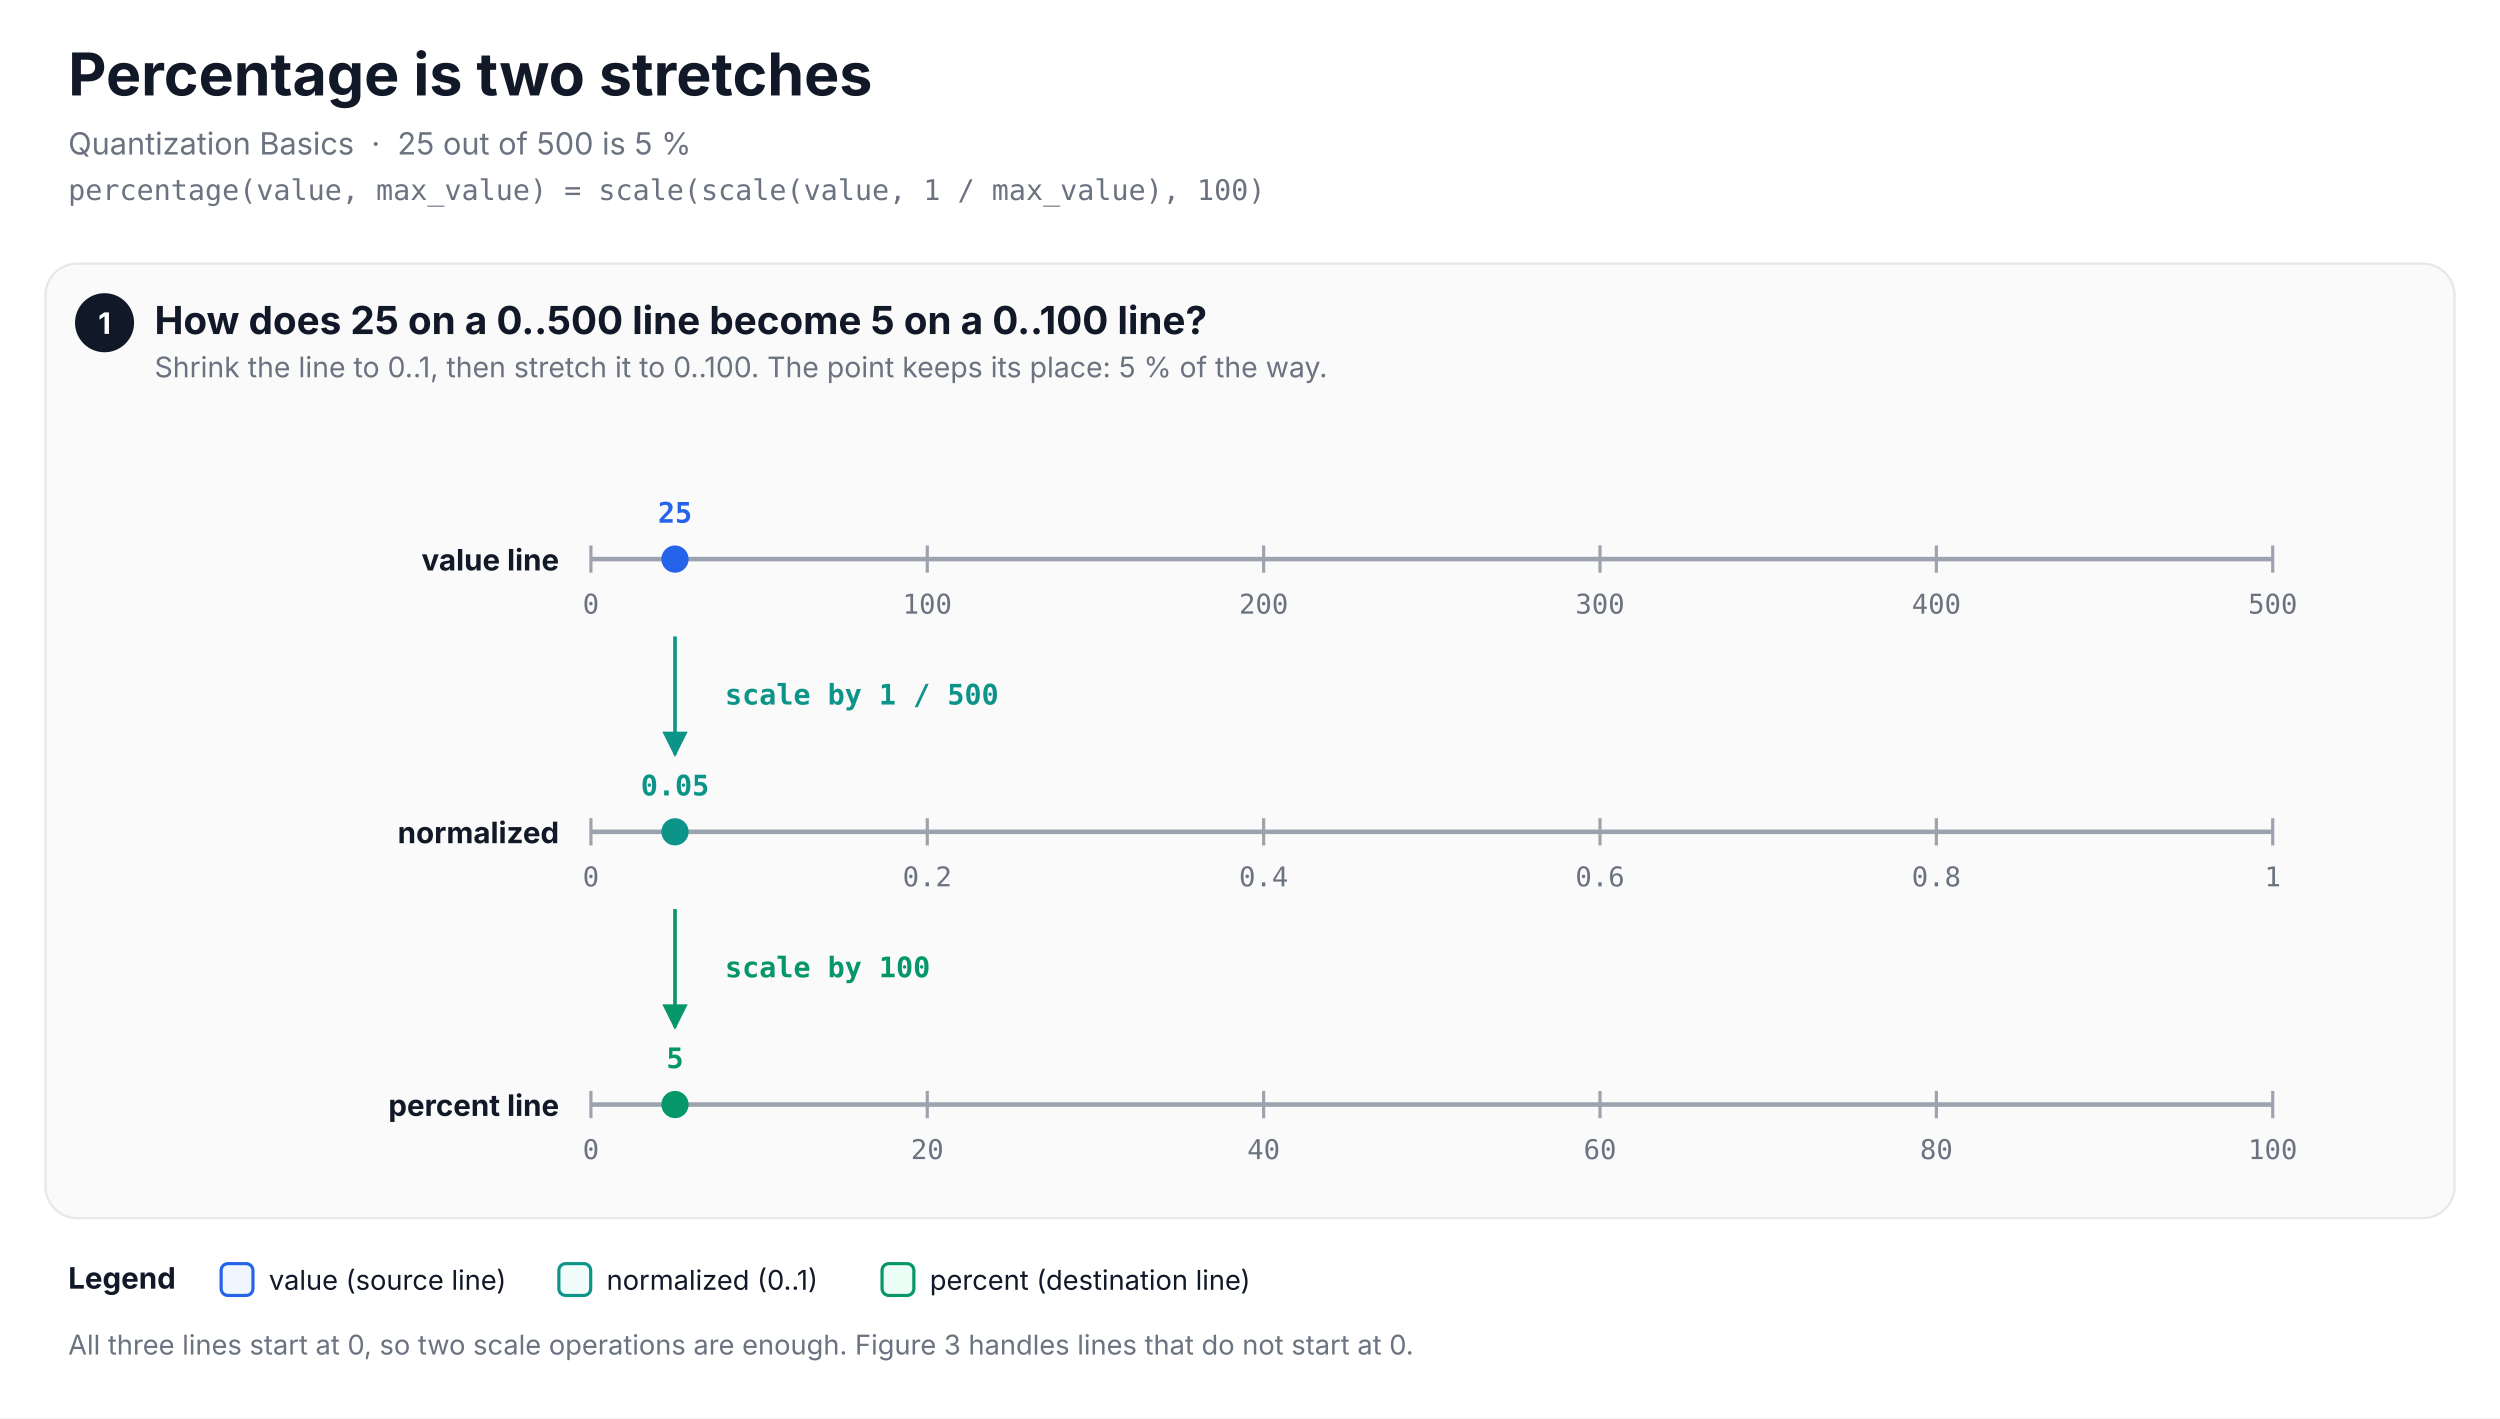
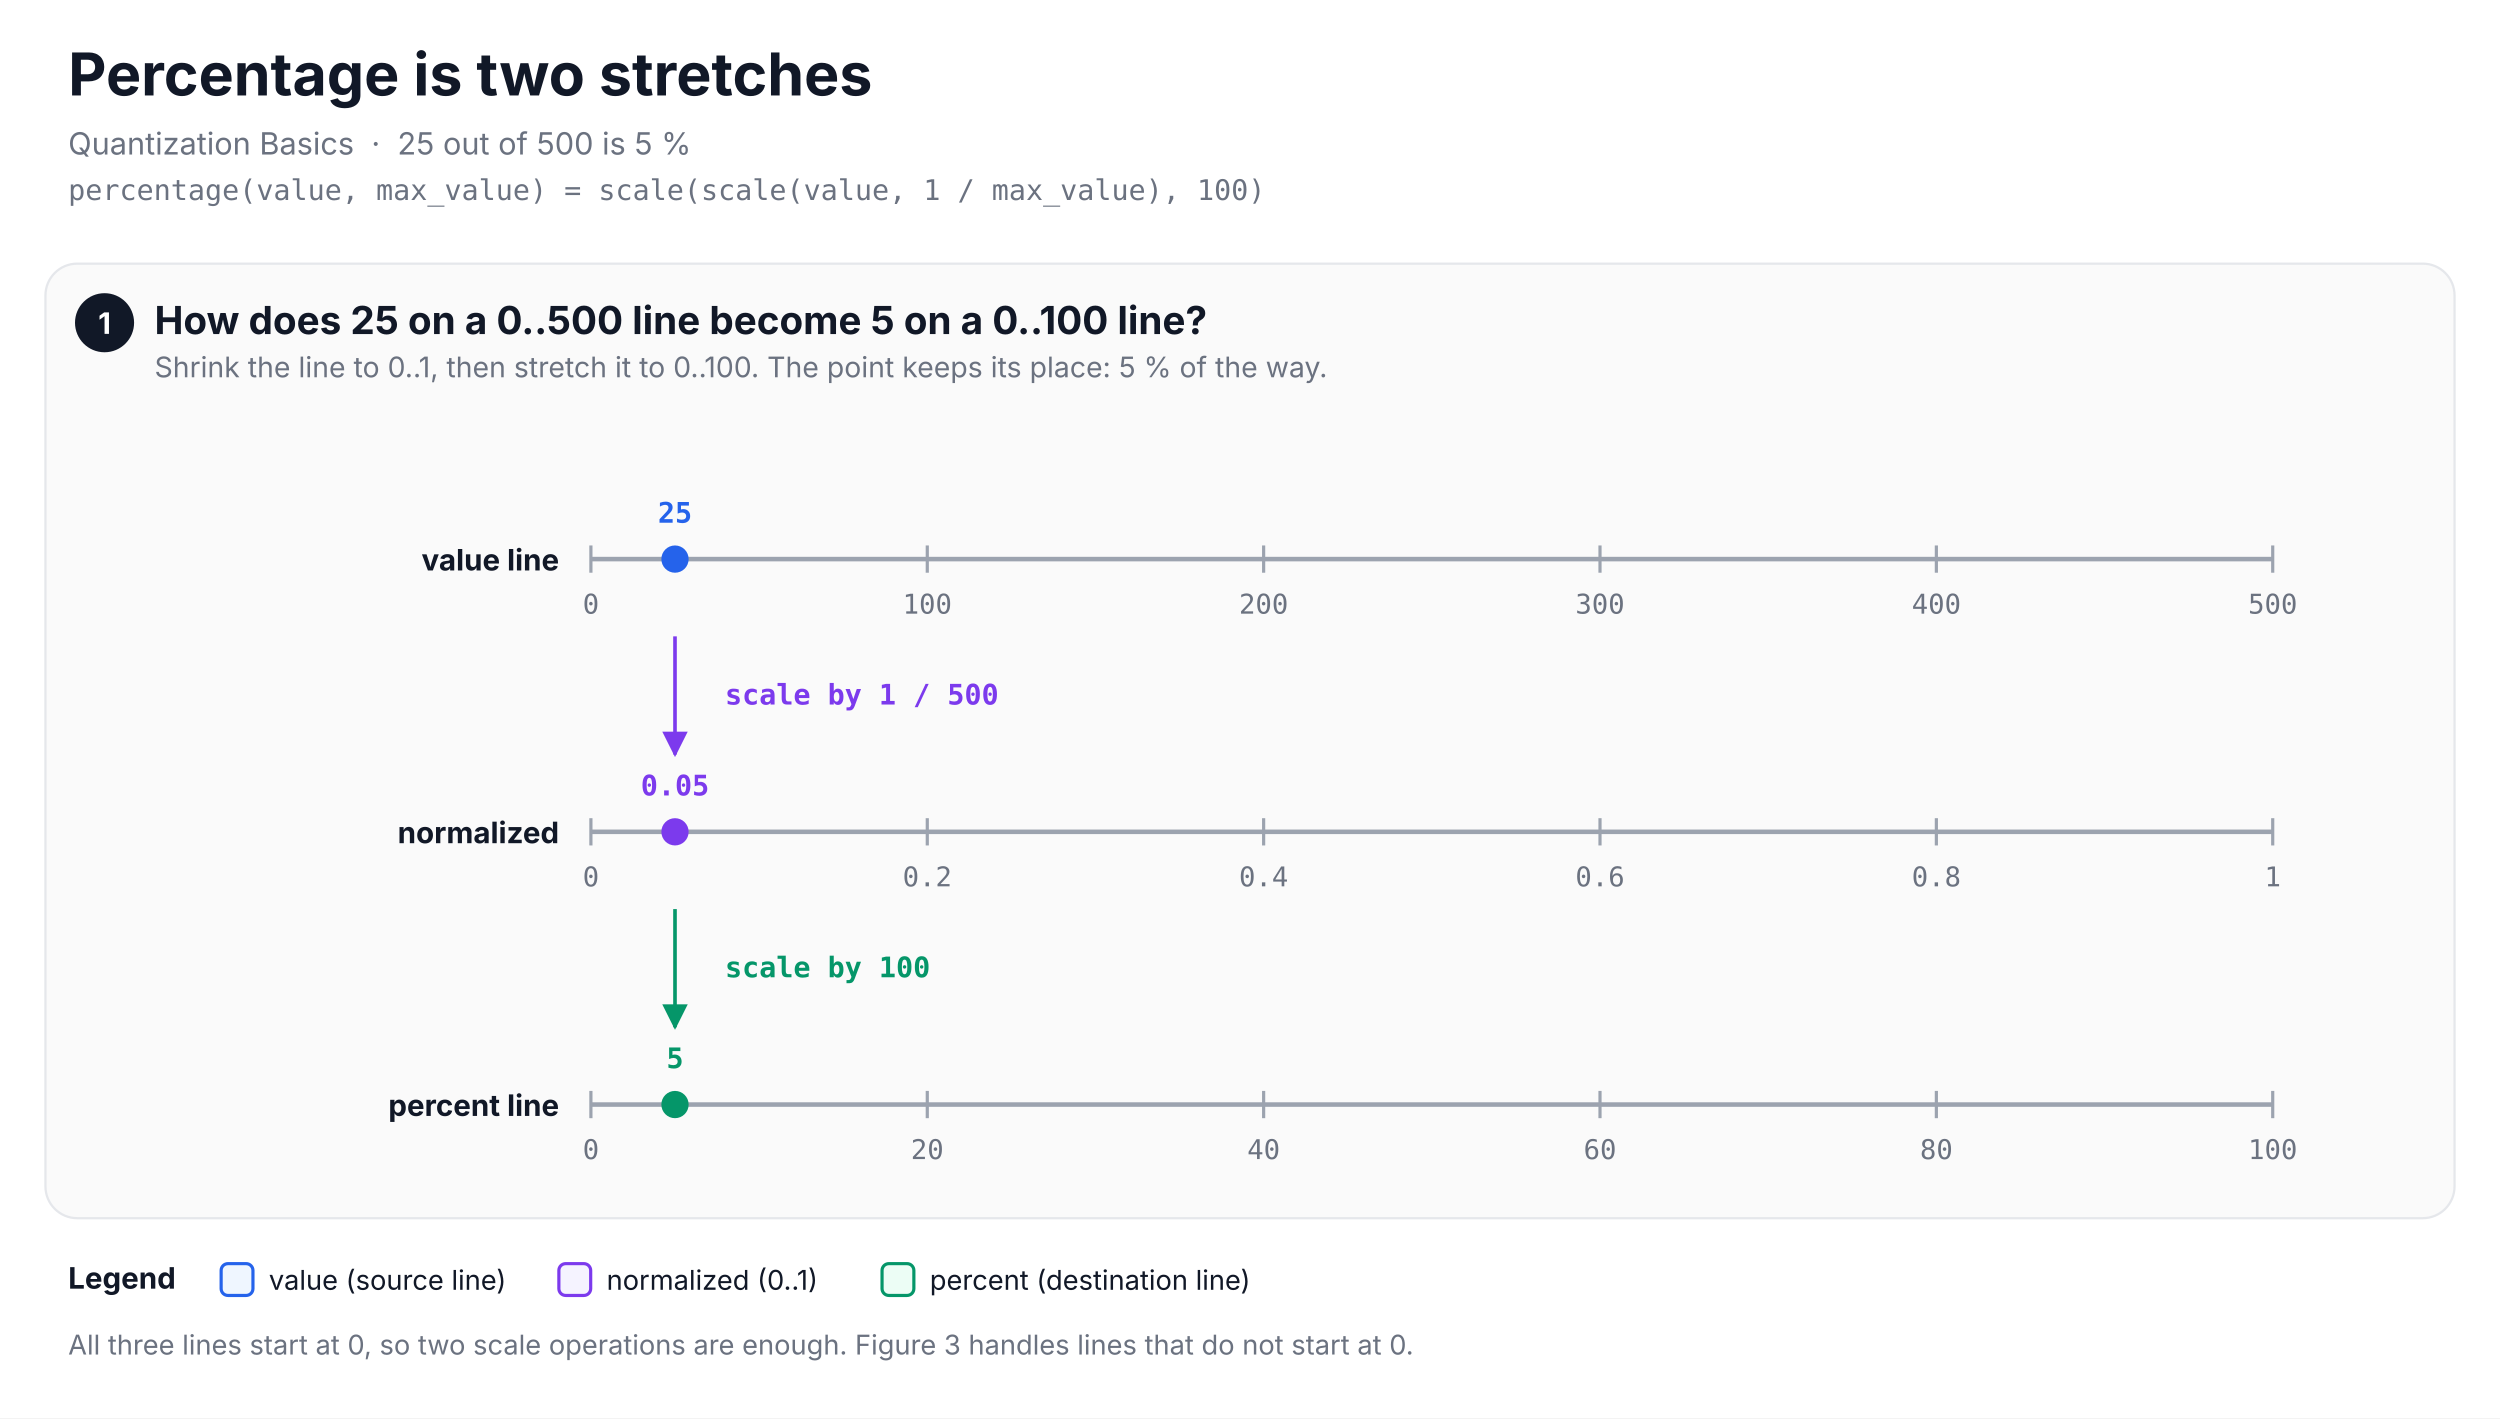
<svg xmlns="http://www.w3.org/2000/svg" width="1100" height="624" viewBox="0 0 1100 624">
  <defs>
    <marker id="m0" viewBox="0 0 10 10" refX="9" refY="5" markerWidth="7" markerHeight="7" orient="auto-start-reverse">
-       <path d="M0,0 L10,5 L0,10 z" fill="#0d9488" />
+       <path d="M0,0 L10,5 L0,10 z" fill="#7c3aed" />
    </marker>
    <marker id="m1" viewBox="0 0 10 10" refX="9" refY="5" markerWidth="7" markerHeight="7" orient="auto-start-reverse">
      <path d="M0,0 L10,5 L0,10 z" fill="#059669" />
    </marker>
  </defs>
  <rect width="1100" height="624" fill="#ffffff" />
  <text x="30.0" y="42.0" font-family="Inter,Segoe UI,Helvetica,Arial,sans-serif" font-size="26" fill="#111827" font-weight="bold" text-anchor="start" xml:space="preserve" style="white-space:pre">Percentage is two stretches</text>
  <text x="30.0" y="68.0" font-family="Inter,Segoe UI,Helvetica,Arial,sans-serif" font-size="13.5" fill="#6b7280" font-weight="normal" text-anchor="start" xml:space="preserve" style="white-space:pre">Quantization Basics  ·  25 out of 500 is 5 %</text>
  <text x="30.0" y="88.0" font-family="ui-monospace,SFMono-Regular,Menlo,Consolas,monospace" font-size="12.5" fill="#6b7280" font-weight="normal" text-anchor="start" xml:space="preserve" style="white-space:pre">percentage(value, max_value) = scale(scale(value, 1 / max_value), 100)</text>
  <rect x="20.0" y="116.0" width="1060.0" height="420.0" rx="14" fill="#fafafa" fill-opacity="1.0" stroke="#e5e7eb" stroke-width="1" />
  <circle cx="46.0" cy="142.0" r="13" fill="#111827" />
  <text x="46.0" y="146.9" font-family="Inter,Segoe UI,Helvetica,Arial,sans-serif" font-size="13" fill="#fff" font-weight="bold" text-anchor="middle" xml:space="preserve" style="white-space:pre">1</text>
  <text x="68.0" y="147.0" font-family="Inter,Segoe UI,Helvetica,Arial,sans-serif" font-size="17" fill="#111827" font-weight="bold" text-anchor="start" xml:space="preserve" style="white-space:pre">How does 25 on a 0..500 line become 5 on a 0..100 line?</text>
  <text x="68.0" y="166.0" font-family="Inter,Segoe UI,Helvetica,Arial,sans-serif" font-size="12.5" fill="#6b7280" font-weight="normal" text-anchor="start" xml:space="preserve" style="white-space:pre">Shrink the line to 0..1, then stretch it to 0..100. The point keeps its place: 5 % of the way.</text>
  <line x1="260.0" y1="246.0" x2="1000.0" y2="246.0" stroke="#9ca3af" stroke-width="2" />
  <line x1="260.0" y1="240.0" x2="260.0" y2="252.0" stroke="#9ca3af" stroke-width="1.4" />
  <text x="260.0" y="270.0" font-family="ui-monospace,SFMono-Regular,Menlo,Consolas,monospace" font-size="12" fill="#6b7280" font-weight="normal" text-anchor="middle" xml:space="preserve" style="white-space:pre">0</text>
  <line x1="408.0" y1="240.0" x2="408.0" y2="252.0" stroke="#9ca3af" stroke-width="1.4" />
  <text x="408.0" y="270.0" font-family="ui-monospace,SFMono-Regular,Menlo,Consolas,monospace" font-size="12" fill="#6b7280" font-weight="normal" text-anchor="middle" xml:space="preserve" style="white-space:pre">100</text>
  <line x1="556.0" y1="240.0" x2="556.0" y2="252.0" stroke="#9ca3af" stroke-width="1.4" />
  <text x="556.0" y="270.0" font-family="ui-monospace,SFMono-Regular,Menlo,Consolas,monospace" font-size="12" fill="#6b7280" font-weight="normal" text-anchor="middle" xml:space="preserve" style="white-space:pre">200</text>
  <line x1="704.0" y1="240.0" x2="704.0" y2="252.0" stroke="#9ca3af" stroke-width="1.4" />
  <text x="704.0" y="270.0" font-family="ui-monospace,SFMono-Regular,Menlo,Consolas,monospace" font-size="12" fill="#6b7280" font-weight="normal" text-anchor="middle" xml:space="preserve" style="white-space:pre">300</text>
  <line x1="852.0" y1="240.0" x2="852.0" y2="252.0" stroke="#9ca3af" stroke-width="1.4" />
  <text x="852.0" y="270.0" font-family="ui-monospace,SFMono-Regular,Menlo,Consolas,monospace" font-size="12" fill="#6b7280" font-weight="normal" text-anchor="middle" xml:space="preserve" style="white-space:pre">400</text>
  <line x1="1000.0" y1="240.0" x2="1000.0" y2="252.0" stroke="#9ca3af" stroke-width="1.4" />
  <text x="1000.0" y="270.0" font-family="ui-monospace,SFMono-Regular,Menlo,Consolas,monospace" font-size="12" fill="#6b7280" font-weight="normal" text-anchor="middle" xml:space="preserve" style="white-space:pre">500</text>
  <text x="246.0" y="251.0" font-family="Inter,Segoe UI,Helvetica,Arial,sans-serif" font-size="13" fill="#111827" font-weight="bold" text-anchor="end" xml:space="preserve" style="white-space:pre">value line</text>
  <circle cx="297.0" cy="246.0" r="6" fill="#2563eb" />
  <text x="297.0" y="230.0" font-family="ui-monospace,SFMono-Regular,Menlo,Consolas,monospace" font-size="12.5" fill="#2563eb" font-weight="bold" text-anchor="middle" xml:space="preserve" style="white-space:pre">25</text>
  <line x1="260.0" y1="366.0" x2="1000.0" y2="366.0" stroke="#9ca3af" stroke-width="2" />
  <line x1="260.0" y1="360.0" x2="260.0" y2="372.0" stroke="#9ca3af" stroke-width="1.4" />
  <text x="260.0" y="390.0" font-family="ui-monospace,SFMono-Regular,Menlo,Consolas,monospace" font-size="12" fill="#6b7280" font-weight="normal" text-anchor="middle" xml:space="preserve" style="white-space:pre">0</text>
  <line x1="408.0" y1="360.0" x2="408.0" y2="372.0" stroke="#9ca3af" stroke-width="1.4" />
  <text x="408.0" y="390.0" font-family="ui-monospace,SFMono-Regular,Menlo,Consolas,monospace" font-size="12" fill="#6b7280" font-weight="normal" text-anchor="middle" xml:space="preserve" style="white-space:pre">0.2</text>
  <line x1="556.0" y1="360.0" x2="556.0" y2="372.0" stroke="#9ca3af" stroke-width="1.4" />
  <text x="556.0" y="390.0" font-family="ui-monospace,SFMono-Regular,Menlo,Consolas,monospace" font-size="12" fill="#6b7280" font-weight="normal" text-anchor="middle" xml:space="preserve" style="white-space:pre">0.4</text>
  <line x1="704.0" y1="360.0" x2="704.0" y2="372.0" stroke="#9ca3af" stroke-width="1.4" />
  <text x="704.0" y="390.0" font-family="ui-monospace,SFMono-Regular,Menlo,Consolas,monospace" font-size="12" fill="#6b7280" font-weight="normal" text-anchor="middle" xml:space="preserve" style="white-space:pre">0.6</text>
  <line x1="852.0" y1="360.0" x2="852.0" y2="372.0" stroke="#9ca3af" stroke-width="1.4" />
  <text x="852.0" y="390.0" font-family="ui-monospace,SFMono-Regular,Menlo,Consolas,monospace" font-size="12" fill="#6b7280" font-weight="normal" text-anchor="middle" xml:space="preserve" style="white-space:pre">0.8</text>
  <line x1="1000.0" y1="360.0" x2="1000.0" y2="372.0" stroke="#9ca3af" stroke-width="1.4" />
  <text x="1000.0" y="390.0" font-family="ui-monospace,SFMono-Regular,Menlo,Consolas,monospace" font-size="12" fill="#6b7280" font-weight="normal" text-anchor="middle" xml:space="preserve" style="white-space:pre">1</text>
  <text x="246.0" y="371.0" font-family="Inter,Segoe UI,Helvetica,Arial,sans-serif" font-size="13" fill="#111827" font-weight="bold" text-anchor="end" xml:space="preserve" style="white-space:pre">normalized</text>
-   <circle cx="297.0" cy="366.0" r="6" fill="#0d9488" />
-   <text x="297.0" y="350.0" font-family="ui-monospace,SFMono-Regular,Menlo,Consolas,monospace" font-size="12.5" fill="#0d9488" font-weight="bold" text-anchor="middle" xml:space="preserve" style="white-space:pre">0.05</text>
+   <circle cx="297.0" cy="366.0" r="6" fill="#7c3aed" />
+   <text x="297.0" y="350.0" font-family="ui-monospace,SFMono-Regular,Menlo,Consolas,monospace" font-size="12.5" fill="#7c3aed" font-weight="bold" text-anchor="middle" xml:space="preserve" style="white-space:pre">0.05</text>
  <line x1="260.0" y1="486.0" x2="1000.0" y2="486.0" stroke="#9ca3af" stroke-width="2" />
  <line x1="260.0" y1="480.0" x2="260.0" y2="492.0" stroke="#9ca3af" stroke-width="1.4" />
  <text x="260.0" y="510.0" font-family="ui-monospace,SFMono-Regular,Menlo,Consolas,monospace" font-size="12" fill="#6b7280" font-weight="normal" text-anchor="middle" xml:space="preserve" style="white-space:pre">0</text>
  <line x1="408.0" y1="480.0" x2="408.0" y2="492.0" stroke="#9ca3af" stroke-width="1.4" />
  <text x="408.0" y="510.0" font-family="ui-monospace,SFMono-Regular,Menlo,Consolas,monospace" font-size="12" fill="#6b7280" font-weight="normal" text-anchor="middle" xml:space="preserve" style="white-space:pre">20</text>
  <line x1="556.0" y1="480.0" x2="556.0" y2="492.0" stroke="#9ca3af" stroke-width="1.4" />
  <text x="556.0" y="510.0" font-family="ui-monospace,SFMono-Regular,Menlo,Consolas,monospace" font-size="12" fill="#6b7280" font-weight="normal" text-anchor="middle" xml:space="preserve" style="white-space:pre">40</text>
  <line x1="704.0" y1="480.0" x2="704.0" y2="492.0" stroke="#9ca3af" stroke-width="1.4" />
  <text x="704.0" y="510.0" font-family="ui-monospace,SFMono-Regular,Menlo,Consolas,monospace" font-size="12" fill="#6b7280" font-weight="normal" text-anchor="middle" xml:space="preserve" style="white-space:pre">60</text>
  <line x1="852.0" y1="480.0" x2="852.0" y2="492.0" stroke="#9ca3af" stroke-width="1.4" />
  <text x="852.0" y="510.0" font-family="ui-monospace,SFMono-Regular,Menlo,Consolas,monospace" font-size="12" fill="#6b7280" font-weight="normal" text-anchor="middle" xml:space="preserve" style="white-space:pre">80</text>
  <line x1="1000.0" y1="480.0" x2="1000.0" y2="492.0" stroke="#9ca3af" stroke-width="1.4" />
  <text x="1000.0" y="510.0" font-family="ui-monospace,SFMono-Regular,Menlo,Consolas,monospace" font-size="12" fill="#6b7280" font-weight="normal" text-anchor="middle" xml:space="preserve" style="white-space:pre">100</text>
  <text x="246.0" y="491.0" font-family="Inter,Segoe UI,Helvetica,Arial,sans-serif" font-size="13" fill="#111827" font-weight="bold" text-anchor="end" xml:space="preserve" style="white-space:pre">percent line</text>
  <circle cx="297.0" cy="486.0" r="6" fill="#059669" />
  <text x="297.0" y="470.0" font-family="ui-monospace,SFMono-Regular,Menlo,Consolas,monospace" font-size="12.5" fill="#059669" font-weight="bold" text-anchor="middle" xml:space="preserve" style="white-space:pre">5</text>
-   <line x1="297.0" y1="280.0" x2="297.0" y2="332.0" stroke="#0d9488" stroke-width="1.6" marker-end="url(#m0)" />
-   <text x="319.0" y="310.0" font-family="ui-monospace,SFMono-Regular,Menlo,Consolas,monospace" font-size="12.5" fill="#0d9488" font-weight="bold" text-anchor="start" xml:space="preserve" style="white-space:pre">scale by 1 / 500</text>
+   <line x1="297.0" y1="280.0" x2="297.0" y2="332.0" stroke="#7c3aed" stroke-width="1.6" marker-end="url(#m0)" />
+   <text x="319.0" y="310.0" font-family="ui-monospace,SFMono-Regular,Menlo,Consolas,monospace" font-size="12.5" fill="#7c3aed" font-weight="bold" text-anchor="start" xml:space="preserve" style="white-space:pre">scale by 1 / 500</text>
  <line x1="297.0" y1="400.0" x2="297.0" y2="452.0" stroke="#059669" stroke-width="1.6" marker-end="url(#m1)" />
  <text x="319.0" y="430.0" font-family="ui-monospace,SFMono-Regular,Menlo,Consolas,monospace" font-size="12.5" fill="#059669" font-weight="bold" text-anchor="start" xml:space="preserve" style="white-space:pre">scale by 100</text>
  <text x="30.0" y="567.0" font-family="Inter,Segoe UI,Helvetica,Arial,sans-serif" font-size="13" fill="#111827" font-weight="bold" text-anchor="start" xml:space="preserve" style="white-space:pre">Legend</text>
  <rect x="97.3" y="556.0" width="14.0" height="14.0" rx="3" fill="#eff6ff" fill-opacity="1.0" stroke="#2563eb" stroke-width="1.4" />
  <text x="118.3" y="567.5" font-family="Inter,Segoe UI,Helvetica,Arial,sans-serif" font-size="12" fill="#111827" font-weight="normal" text-anchor="start" xml:space="preserve" style="white-space:pre">value (source line)</text>
-   <rect x="245.9" y="556.0" width="14.0" height="14.0" rx="3" fill="#f0fdfa" fill-opacity="1.0" stroke="#0d9488" stroke-width="1.4" />
+   <rect x="245.9" y="556.0" width="14.0" height="14.0" rx="3" fill="#f5f3ff" fill-opacity="1.0" stroke="#7c3aed" stroke-width="1.4" />
  <text x="266.9" y="567.5" font-family="Inter,Segoe UI,Helvetica,Arial,sans-serif" font-size="12" fill="#111827" font-weight="normal" text-anchor="start" xml:space="preserve" style="white-space:pre">normalized (0..1)</text>
  <rect x="388.1" y="556.0" width="14.0" height="14.0" rx="3" fill="#ecfdf5" fill-opacity="1.0" stroke="#059669" stroke-width="1.4" />
  <text x="409.1" y="567.5" font-family="Inter,Segoe UI,Helvetica,Arial,sans-serif" font-size="12" fill="#111827" font-weight="normal" text-anchor="start" xml:space="preserve" style="white-space:pre">percent (destination line)</text>
  <text x="30.0" y="596.0" font-family="Inter,Segoe UI,Helvetica,Arial,sans-serif" font-size="12" fill="#6b7280" font-weight="normal" text-anchor="start" xml:space="preserve" style="white-space:pre">All three lines start at 0, so two scale operations are enough. Figure 3 handles lines that do not start at 0.</text>
</svg>
